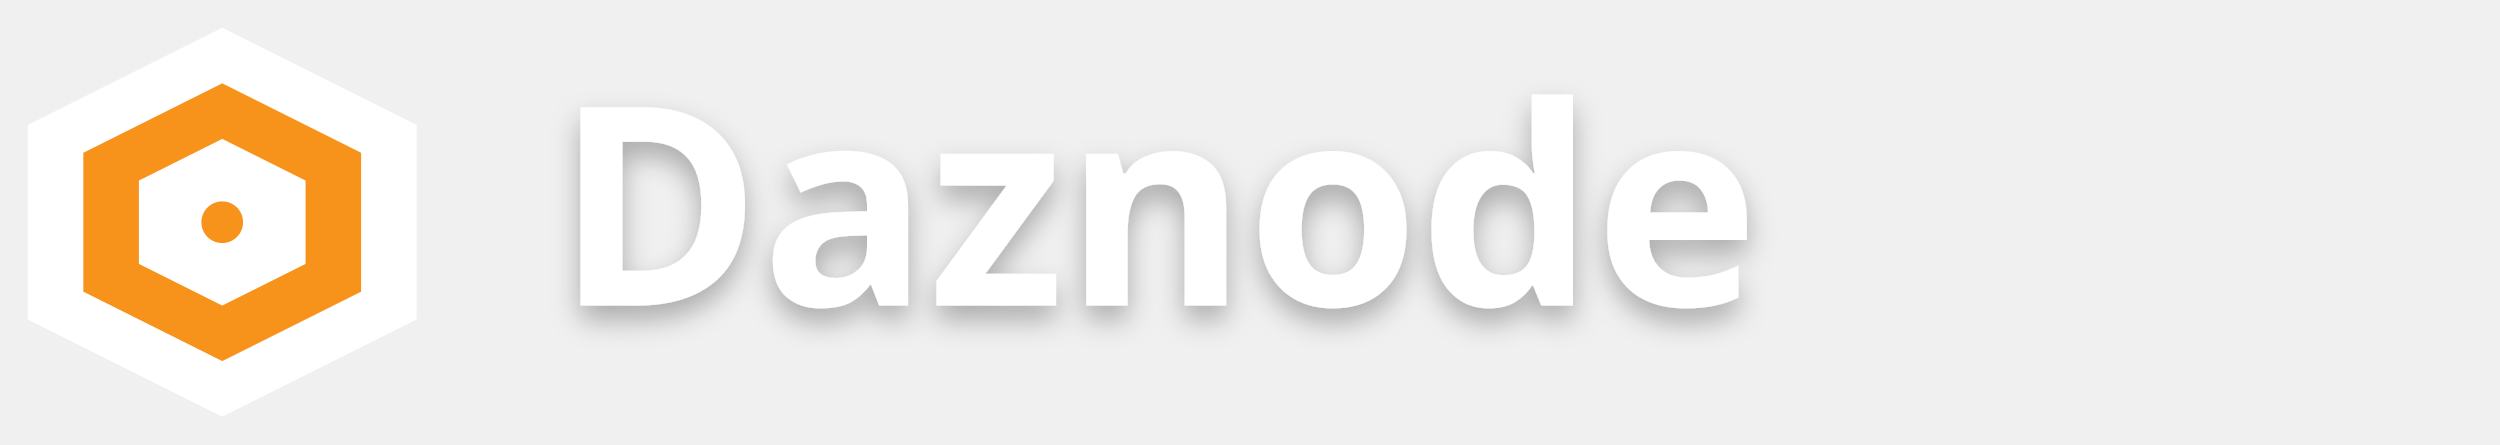
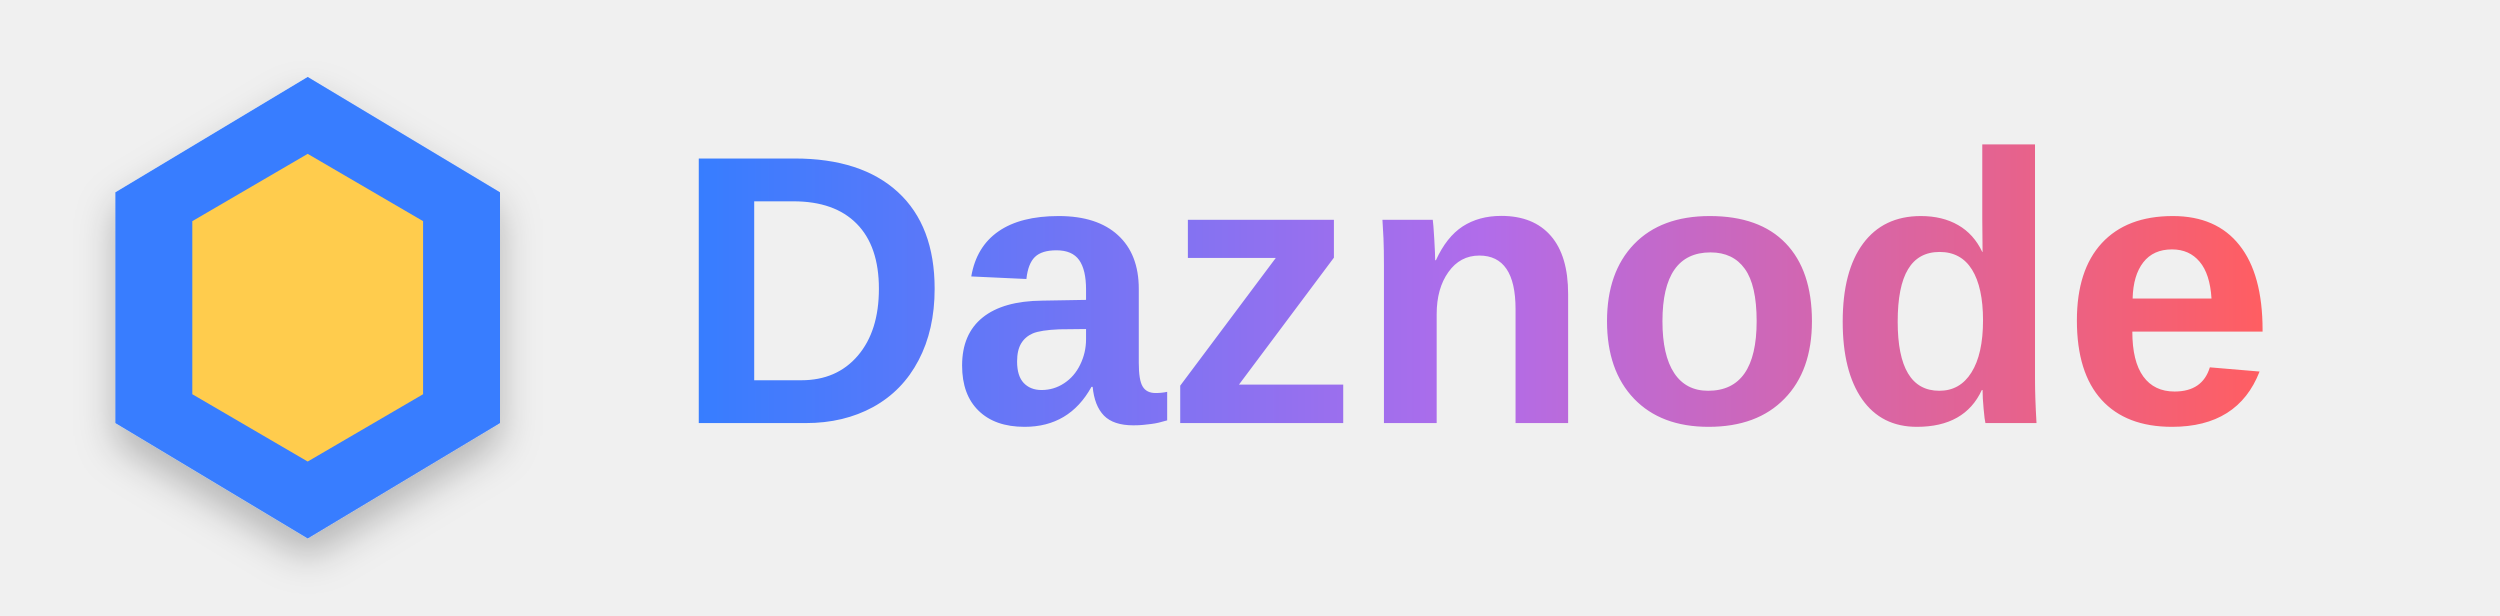
- <svg xmlns="http://www.w3.org/2000/svg" width="180" height="32" viewBox="0 0 180 32" fill="none">
-   <g>
-     <path d="M16 2L2 9V23L16 30L30 23V9L16 2Z" fill="#FFFFFF" />
-     <path d="M16 6L6 11V21L16 26L26 21V11L16 6Z" fill="#F7931A" />
-     <path d="M16 10L10 13V19L16 22L22 19V13L16 10Z" fill="#FFFFFF" />
-     <circle cx="16" cy="16" r="1.5" fill="#F7931A" />
+ <svg xmlns="http://www.w3.org/2000/svg" width="260" height="64" viewBox="0 0 260 64" fill="none">
+   <g filter="url(#shadow)">
+     <polygon points="32,8 12,20 12,44 32,56 52,44 52,20" fill="#377DFF" />
+     <polygon points="32,16 20,23 20,41 32,48 44,41 44,23" fill="#FFCC4D" />
  </g>
-   <text x="40" y="22" font-size="20" font-family="Segoe UI, sans-serif" font-weight="bold" fill="#FFFFFF" filter="drop-shadow(0px 1px 1px rgba(0,0,0,0.3))">
-     Daznode
-   </text>
+   <defs>
+     <linearGradient id="daznode-gradient" x1="0" y1="0" x2="1" y2="0">
+       <stop offset="0%" stop-color="#377DFF" />
+       <stop offset="50%" stop-color="#B16CEA" />
+       <stop offset="100%" stop-color="#FF5E62" />
+     </linearGradient>
+     <filter id="shadow" x="0" y="0" width="64" height="64" filterUnits="userSpaceOnUse">
+       <feDropShadow dx="0" dy="2" stdDeviation="2" flood-color="#000" flood-opacity="0.25" />
+     </filter>
+   </defs>
+   <text x="70" y="44" font-family="Segoe UI, Arial, sans-serif" font-size="40" font-weight="bold" fill="url(#daznode-gradient)">Daznode</text>
</svg>
